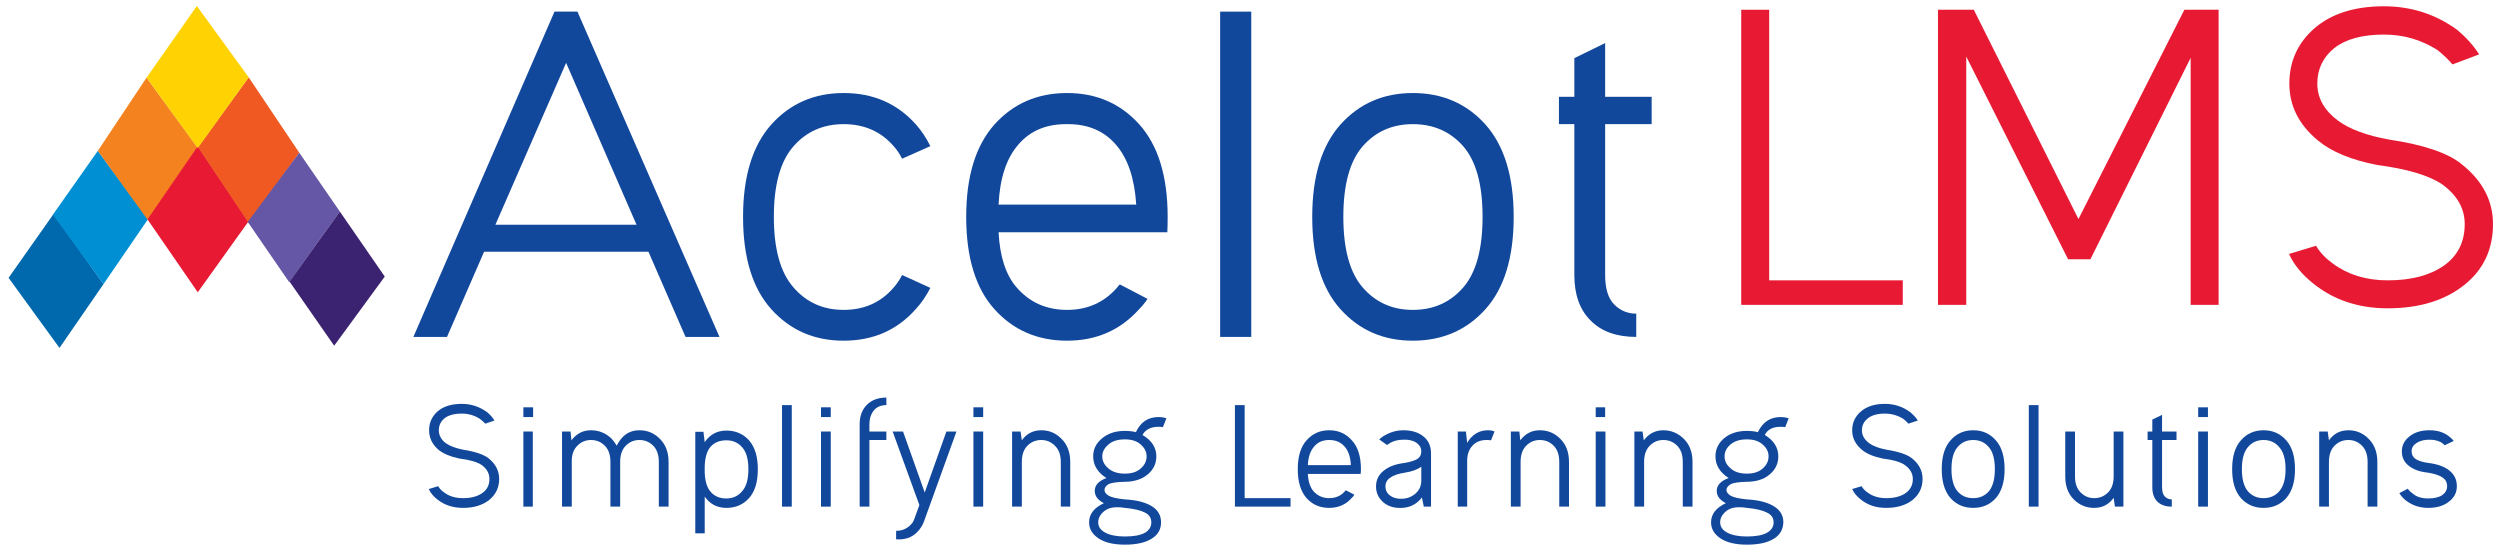
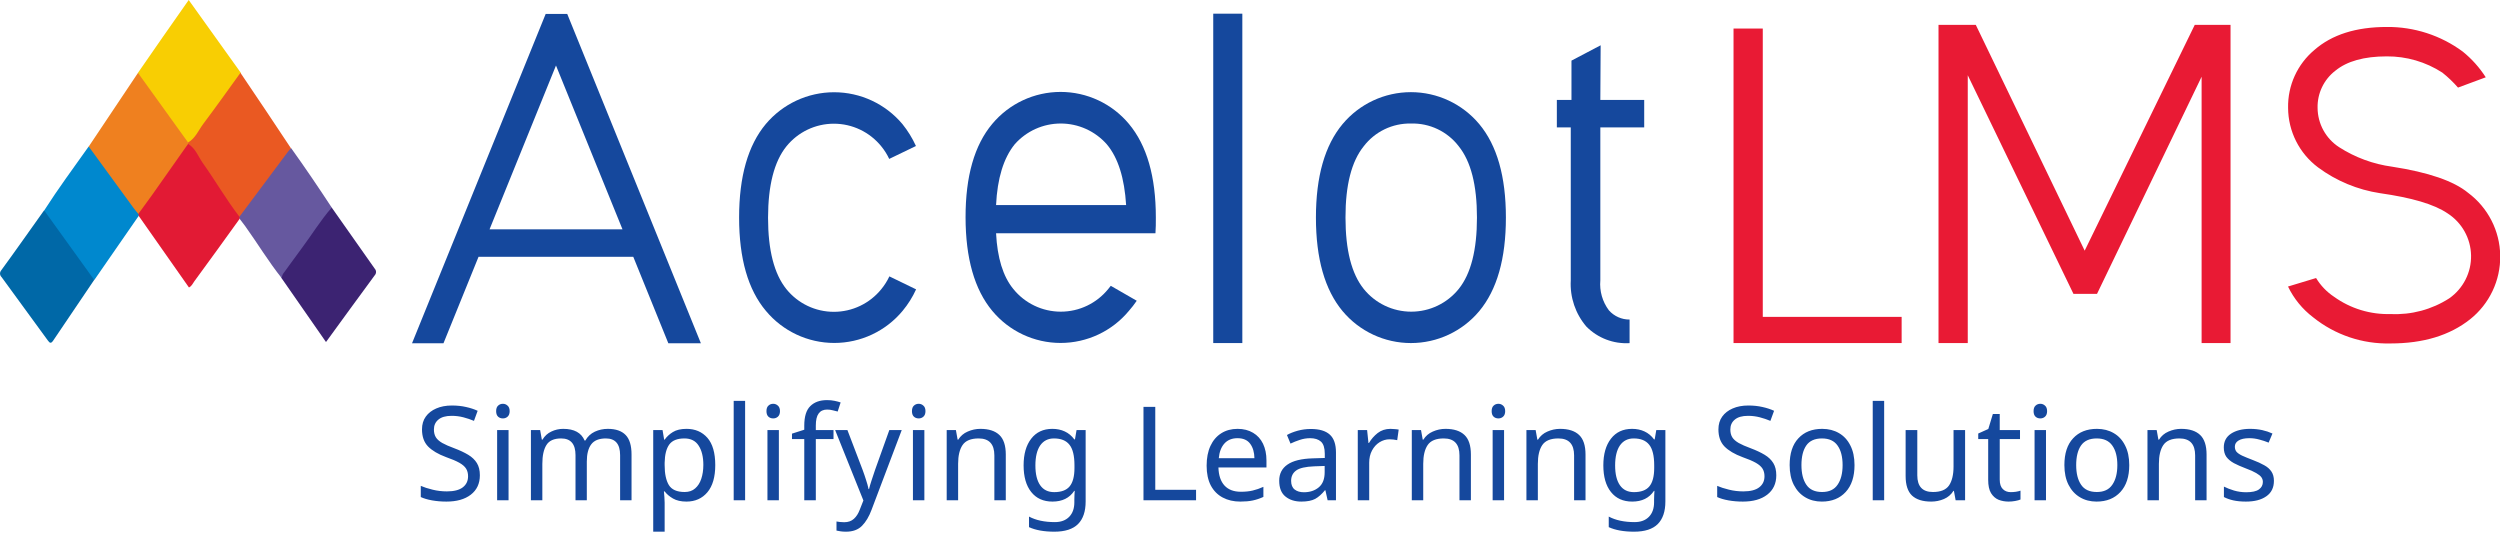
- <svg xmlns="http://www.w3.org/2000/svg" version="1.2" viewBox="0 0 795 175" width="250" height="55">
-   <style>
- 		tspan { white-space:pre } 
- 		.s0 { fill: #12489c } 
- 		.s1 { fill: #0068ad } 
- 		.s2 { fill: #008fd3 } 
- 		.s3 { fill: #f4831f } 
- 		.s4 { fill: #e81a33 } 
- 		.s5 { fill: #f05a22 } 
- 		.s6 { fill: #6557a5 } 
- 		.s7 { fill: #3c2371 } 
- 		.s8 { fill: #ffd303 } 
- 		.t9 { font-size: 60px;fill: #ff2d2a;font-family: "Ogonek" } 
- 		.t10 { font-size: 21px;fill: #0840a0;font-family: "Ogonek" } 
- 	</style>
-   <g id="Layer 1">
-     <path id="&lt;Compound Path&gt;" fill-rule="evenodd" class="s0" d="m153.8 80.1l-11.8 27.1h-10.7l44.9-103.5h7.3l45.2 103.5h-10.8l-11.8-27.1zm48.5-8.6l-22.4-51.5-22.5 51.5z" />
-     <path id="&lt;Compound Path&gt;" class="s0" d="m286.8 87.5l9 4.1q-2 3.9-4.6 6.7-8.9 10.1-23 10.1-14 0-23-10-9-10-9-29.4 0-19.3 9-29.4 9-10 23-10 14.1 0 23 10 2.6 2.9 4.6 6.9l-9 4q-1.1-2.2-2.6-3.9-6.1-7.1-16-7.1-9.8 0-16 7.1-6.2 7.1-6.2 22.4 0 15.3 6.2 22.4 6.2 7.2 16 7.2 9.9 0 16-7.2 1.5-1.7 2.6-3.9z" />
-     <path id="&lt;Compound Path&gt;" fill-rule="evenodd" class="s0" d="m317.5 73.9q0.6 11.6 5.7 17.5 6.2 7.2 16.1 7.2 9.8 0 16-7.2 0.3-0.5 0.8-0.9l8.8 4.6q-1.2 1.8-2.6 3.2-9 10.1-23 10.1-14.1 0-23.1-10-9-10-9-29.4 0-19.3 9-29.4 9-10 23.1-10 14 0 23 10 9 10.1 9 29.4 0 2.6-0.1 4.9zm43.8-8.8q-0.8-12.6-6.5-19.1-5.7-6.6-15.5-6.5-9.9-0.1-15.5 6.5-5.7 6.5-6.3 19.1z" />
-     <path id="&lt;Compound Path&gt;" class="s0" d="m397.9 3.7v103.5h-9.9v-103.5z" />
-     <path id="&lt;Compound Path&gt;" fill-rule="evenodd" class="s0" d="m472.4 39.6q9 10.1 9 29.4 0 19.4-9 29.4-9 10-23.1 10-14 0-23-10-9-10-9-29.4 0-19.3 9-29.4 9-10 23-10 14.1 0 23.1 10zm-23.1-0.1q-9.8 0-16 7.1-6.1 7.1-6.1 22.4 0 15.3 6.1 22.4 6.2 7.2 16 7.2 9.9 0 16.1-7.2 6.1-7.1 6.1-22.4 0-15.3-6.1-22.4-6.2-7.1-16.1-7.1z" />
-     <path id="&lt;Compound Path&gt;" class="s0" d="m510.5 30.8h14.8v8.7h-14.8v48q0 6.5 2.9 9.4 2.9 2.9 7 2.9v7.4q-9.4 0-14.5-5.2-5.2-5.1-5.2-14.5v-48h-4.9v-8.7h4.9v-12.3l9.8-4.8z" />
-     <g id="&lt;Group&gt;">
-       <path id="&lt;Path&gt;" class="s1" d="m18.7 110.7l-16.2-22.3 14.3-20.3 15.9 22.3z" />
-       <path id="&lt;Path&gt;" class="s2" d="m32.7 90.4l-16.1-22.1 14.3-20.3 16 21.7z" />
-       <path id="&lt;Path&gt;" class="s3" d="m46.8 70l-15.9-22 15.5-23.3 16.2 22.2z" />
-       <path id="&lt;Path&gt;" class="s4" d="m62.7 93l-16-23.2 16-23.3 16.1 24z" />
-       <path id="&lt;Path&gt;" class="s5" d="m78.9 71l-16.1-24.2 16.1-22.2 16.1 24z" />
-       <path id="&lt;Path&gt;" class="s6" d="m91.8 89.8l-13.2-19.2 16.4-22 12.9 18.7z" />
-       <path id="&lt;Path&gt;" class="s7" d="m106.1 110l-14.2-20.4 16-22.3 14.3 20.7z" />
-       <path id="&lt;Path&gt;" class="s8" d="m62.7 47.1l-16.3-22.4 16-22.8 16.5 22.7z" />
+ <svg xmlns="http://www.w3.org/2000/svg" viewBox="0 0 317.95 68.55">
+   <defs>
+     <style>.cls-1{fill:#e21a34;}.cls-2{fill:#f8ce03;}.cls-3{fill:#ea5922;}.cls-4{fill:#ef801f;}.cls-5{fill:#3c2372;}.cls-6{fill:#0088ce;}.cls-7{fill:#0068a7;}.cls-8{fill:#66589f;}.cls-11,.cls-9{fill:#15489d;}.cls-10{fill:#e91a34;}.cls-11{font-size:16.64px;font-family:Ogonek;}</style>
+   </defs>
+   <g id="Layer_2" data-name="Layer 2">
+     <g id="Layer_1-2" data-name="Layer 1">
+       <path class="cls-1" d="M30.47,27.84q-2.87,4-5.75,7.93c-.2.27-.33.62-.69.79l-6.4-9.12a.23.23,0,0,1-.14-.22,8.89,8.89,0,0,1,1.23-1.93c1.41-2.11,2.9-4.15,4.31-6.25.23-.34.41-.74.87-.86s.67.32.88.63c1.91,2.88,3.86,5.73,5.73,8.63A.36.36,0,0,1,30.47,27.84Z" />
+       <path class="cls-2" d="M17.54,9.27C19.65,6.23,21.75,3.18,24,0c2.27,3.16,4.45,6.21,6.63,9.26a1.8,1.8,0,0,1-.46,1q-2.64,3.62-5.24,7.24c-.22.32-.41.76-.95.66a1.3,1.3,0,0,1-.63-.57Q20.62,14,18,10.29A1.4,1.4,0,0,1,17.54,9.27Z" />
+       <path class="cls-3" d="M23.92,18.12c.95-.55,1.33-1.57,1.95-2.39,1.6-2.13,3.15-4.31,4.71-6.47Q33.79,14,37,18.85a1.56,1.56,0,0,1-.4.86c-1.83,2.47-3.65,4.95-5.51,7.4-.15.21-.25.55-.64.45-1.68-2.18-3.05-4.57-4.64-6.8-.6-.84-.93-1.9-1.89-2.46C23.86,18.23,23.86,18.17,23.92,18.12Z" />
+       <path class="cls-4" d="M23.92,18.12c0,.06,0,.12,0,.18-1.54,2.18-3.06,4.36-4.6,6.53-.57.8-1.16,1.59-1.73,2.38-.36.06-.51-.22-.67-.44-1.73-2.41-3.48-4.8-5.2-7.2a1.6,1.6,0,0,1-.43-.94l6.26-9.36Z" />
+       <path class="cls-5" d="M42.19,26.4l5.47,7.77a.62.62,0,0,1,0,.84c-2.05,2.78-4.08,5.58-6.2,8.49l-5.62-8.08c-.27-.41,0-.72.2-1,1.77-2.41,3.48-4.86,5.23-7.28C41.51,26.8,41.66,26.34,42.19,26.4Z" />
+       <path class="cls-6" d="M11.28,18.63,17,26.47c.18.25.4.49.6.74l.05.23L12,35.6c-.36-.05-.52-.35-.71-.6-1.82-2.44-3.57-4.93-5.39-7.38-.19-.25-.4-.51-.27-.87C7.39,24,9.37,21.32,11.28,18.63Z" />
+       <path class="cls-7" d="M5.61,26.75l5.7,7.92.67.93L6.77,43.31c-.27.4-.43.35-.68,0Q3.15,39.26.2,35.24a.62.62,0,0,1-.06-.84C2,31.86,3.79,29.3,5.61,26.75Z" />
+       <path class="cls-8" d="M42.19,26.4c-1.43,1.63-2.55,3.49-3.85,5.22-.75,1-1.45,2-2.19,3a1.11,1.11,0,0,0-.3.78c-1.7-2.12-3.1-4.46-4.68-6.66l-.7-.92,0-.28,6.18-8.28a5,5,0,0,1,.37-.43C38.8,21.31,40.51,23.84,42.19,26.4Z" />
+       <path class="cls-9" d="M60.86,32.66l-4.46,11h-4l17-41.89h2.74l17,41.89H85l-4.46-11Zm18.31-3.49L70.71,8.33,62.26,29.17Z" />
+       <path class="cls-9" d="M113.11,35.15l3.4,1.65a12.21,12.21,0,0,1-1.72,2.74,11.3,11.3,0,0,1-17.38,0Q94,35.5,94,27.67t3.39-11.89a11.35,11.35,0,0,1,17.38,0,13.07,13.07,0,0,1,1.72,2.79l-3.4,1.64a7.58,7.58,0,0,0-1-1.59,7.76,7.76,0,0,0-12.08,0q-2.32,2.89-2.33,9.07c0,4.13.78,7.15,2.33,9.08a7.76,7.76,0,0,0,12.08,0A7.66,7.66,0,0,0,113.11,35.15Z" />
+       <path class="cls-9" d="M126.68,29.67c.16,3.12.88,5.48,2.19,7.08a7.76,7.76,0,0,0,12.08,0,3.74,3.74,0,0,1,.32-.4l3.3,1.9a12.85,12.85,0,0,1-1,1.29,11.29,11.29,0,0,1-17.37,0q-3.39-4.07-3.4-11.9t3.4-11.89a11.32,11.32,0,0,1,17.37,0Q147,19.85,147,27.67c0,.7,0,1.37-.05,2Zm16.54-3.59c-.21-3.39-1-6-2.46-7.73a7.81,7.81,0,0,0-11.71,0q-2.13,2.64-2.37,7.73Z" />
+       <path class="cls-9" d="M158,1.74V43.63H154.3V1.74Z" />
+       <path class="cls-9" d="M188.13,15.78q3.39,4.06,3.39,11.89t-3.39,11.9a11.33,11.33,0,0,1-17.38,0q-3.39-4.07-3.39-11.9t3.39-11.89a11.33,11.33,0,0,1,17.38,0Zm-8.69-.07a7.38,7.38,0,0,0-6,2.89q-2.33,2.89-2.32,9.07c0,4.13.77,7.15,2.32,9.08a7.76,7.76,0,0,0,12.08,0c1.55-1.93,2.32-4.95,2.32-9.08s-.77-7.14-2.32-9.07A7.38,7.38,0,0,0,179.44,15.71Z" />
+       <path class="cls-9" d="M203.53,12.71h5.58V16.2h-5.58V35.65a5.55,5.55,0,0,0,1.09,3.82,3.48,3.48,0,0,0,2.63,1.17v3a7.14,7.14,0,0,1-5.48-2.09,8.32,8.32,0,0,1-2-5.89V16.2H198V12.71h1.86v-5l3.71-1.95Z" />
+       <path class="cls-10" d="M220.47,43.63v-40h3.72V40.3h17.66v3.33Z" />
+       <path class="cls-10" d="M250.26,9.57V43.63h-3.72V3.16h4.74l13.85,28.72,14-28.72h4.55V43.63H280V9.76L266.7,37.37h-3Z" />
+       <path class="cls-10" d="M294.81,21.29A9.5,9.5,0,0,1,291,13.71a9.36,9.36,0,0,1,3.35-7.36q3.34-2.92,9.2-2.92a16,16,0,0,1,9.66,3.13,13.74,13.74,0,0,1,2.93,3.27l-3.53,1.31a15.14,15.14,0,0,0-2-1.91,12.83,12.83,0,0,0-7.06-2.06Q299.23,7.17,297,9a5.8,5.8,0,0,0-2.25,4.72,6,6,0,0,0,2.74,5,16.61,16.61,0,0,0,6.74,2.48c4.61.71,7.84,1.82,9.66,3.32a10.15,10.15,0,0,1,.24,16.1q-3.87,3.06-10.09,3.06a15.1,15.1,0,0,1-9.85-3.32,10.78,10.78,0,0,1-3.2-3.92l3.57-1.08a7.52,7.52,0,0,0,2.28,2.38,11.74,11.74,0,0,0,7.2,2.2,12.64,12.64,0,0,0,7.46-2,6.51,6.51,0,0,0-.21-10.8c-1.73-1.18-4.6-2-8.59-2.57A17.71,17.71,0,0,1,294.81,21.29Z" />
+       <text class="cls-11" transform="translate(52.67 63.62)">Simplifying Learning Solutions</text>
    </g>
-     <g id="&lt;Group&gt;">
-       <path id="&lt;Compound Path&gt;" class="s4" d="m553.8 97v-93.9h8.9v86.1h42.5v7.8z" />
-       <path id="&lt;Compound Path&gt;" class="s4" d="m625.4 18v79h-9v-93.9h11.4l33.3 66.6 33.7-66.6h10.9v93.9h-8.9v-78.6l-31.9 64.1h-7.1z" />
-       <path id="&lt;Compound Path&gt;" class="s4" d="m737.3 44.7q-9.1-7.5-9.1-18.1 0-10.6 8-17.6 8.1-7 22.1-7 13 0 23.3 7.5 4.3 3.6 7 7.8l-8.5 3.2q-2.1-2.5-4.8-4.6-7.7-4.9-17-4.9-10.3 0-15.8 4.3-5.4 4.4-5.4 11.3 0 6.9 6.6 11.8 5.6 4.1 16.2 6 16.7 2.5 23.2 7.9 9.9 7.9 9.9 19 0 12.2-9.3 19.5-9.3 7.3-24.2 7.3-13.9 0-23.7-7.9-5.4-4.3-7.7-9.4l8.6-2.6q1.8 3.1 5.4 5.7 7.2 5.3 17.4 5.3 11.2 0 17.9-4.7 6.6-4.7 6.6-13.2 0-7.4-7.1-12.6-6.3-4.3-20.7-6.2-12.4-2.4-18.9-7.8z" />
-     </g>
-     <g id="&lt;Group&gt;">
-       <path id="&lt;Compound Path&gt;" class="s0" d="m139.4 143.2q-3.1-2.6-3.1-6.3 0-3.6 2.7-6 2.8-2.4 7.7-2.4 4.4 0 8 2.6 1.5 1.2 2.4 2.7l-2.9 1q-0.8-0.8-1.7-1.5-2.6-1.7-5.8-1.7-3.6 0-5.5 1.5-1.8 1.5-1.8 3.8 0 2.4 2.2 4.1 2 1.4 5.6 2.1 5.7 0.9 8 2.7 3.4 2.7 3.4 6.6 0 4.1-3.2 6.7-3.2 2.5-8.3 2.5-4.8 0-8.2-2.7-1.9-1.5-2.7-3.3l3-0.9q0.6 1.1 1.9 2 2.4 1.8 6 1.8 3.8 0 6.1-1.6 2.3-1.6 2.3-4.5 0-2.6-2.4-4.4-2.2-1.5-7.2-2.1-4.2-0.9-6.5-2.7z" />
-       <path id="&lt;Compound Path&gt;" class="s0" d="m166.3 132.7v-3.1h3.1v3.1zm3 4.6v23.9h-3v-23.9z" />
-       <path id="&lt;Compound Path&gt;" class="s0" d="m181.7 146.6v14.6h-3.1v-23.9h2.7l0.3 2.8q2.4-3.2 6.2-3.2 3.8 0 6.6 2.7 0.9 1 1.6 2.2 0.4-0.8 1.1-1.8 2.3-3.1 6.1-3.1 3.9 0 6.6 2.8 2.7 2.7 2.7 7.3v14.2h-3.1v-14.2q0-3.4-1.8-5.2-1.8-1.8-4.4-1.8-2.5 0-4.3 1.8-1.8 1.8-1.8 5.2v14.2h-3.1v-14.2q0-3.4-1.8-5.2-1.8-1.8-4.4-1.8-2.5 0-4.3 1.8-1.8 1.8-1.8 4.8z" />
-       <path id="&lt;Compound Path&gt;" fill-rule="evenodd" class="s0" d="m230.9 137q4.4 0 7.2 3.1 2.8 3.2 2.8 9.2 0 6.1-2.8 9.2-2.8 3.1-7.2 3.1-4.4 0-6.9-3.6v11.7h-3v-32.3h2.6l0.4 3.3q2.5-3.7 6.9-3.7zm-4.9 19.6q1.8 2 4.9 2 3.1 0 5-2.3 2-2.2 2-7 0-4.8-2-7-1.9-2.2-5-2.2-3.1 0-4.9 1.9-1.8 1.9-2 6.2v2.3q0.2 4.2 2 6.1z" />
-       <path id="&lt;Compound Path&gt;" class="s0" d="m251.7 128.9v32.3h-3.1v-32.3z" />
-       <path id="&lt;Compound Path&gt;" class="s0" d="m261 132.7v-3.1h3.1v3.1zm3.1 4.6v23.9h-3.1v-23.9z" />
-       <path id="&lt;Compound Path&gt;" class="s0" d="m276.4 140v21.2h-3.1v-26.2q0-3.9 2.3-6.2 2.3-2.3 6.2-2.3v2.4q-2.6 0-4 1.7-1.4 1.8-1.4 4.4v2.3h5.4v2.7z" />
-       <path id="&lt;Compound Path&gt;" class="s0" d="m292.3 160.7l-8.5-23.4h3.3l6.9 19.4 6.9-19.4h3.2l-10.4 28.8q-0.7 1.8-2.1 3.2-2.5 2.6-6.7 2.3v-2.7q2.7 0 4.5-1.8 0.9-0.8 1.3-2z" />
-       <path id="&lt;Compound Path&gt;" class="s0" d="m309.5 132.7v-3.1h3.1v3.1zm3.1 4.6v23.9h-3.1v-23.9z" />
-       <path id="&lt;Compound Path&gt;" class="s0" d="m324.9 147v14.2h-3.1v-23.9h2.7l0.4 2.8q2.3-3.2 6.2-3.2 3.8 0 6.5 2.8 2.7 2.7 2.7 7.3v14.2h-3v-14.2q0-3.4-1.9-5.2-1.8-1.8-4.3-1.8-2.6 0-4.4 1.8-1.8 1.8-1.8 5.2z" />
-       <path id="&lt;Compound Path&gt;" fill-rule="evenodd" class="s0" d="m361.2 137.5q2.2-4.8 7.2-4.8 1.4 0 2.5 0.4l-1.1 2.8q-0.7-0.1-1.4-0.1-3.7 0-5.1 2.6 4.4 2.6 4.4 6.8 0 3.5-2.8 5.8-2.8 2.3-7.4 2.3-3.8 0.1-5.1 0.8-1.2 0.8-1.2 1.8 0 1 1.3 1.8 1.3 0.8 5.2 1.2 5.6 0.3 8.6 2.2 2.9 1.8 2.9 5.1 0 3.4-3 5.2-3 1.9-8.5 1.9-5.4 0-8.4-2-3-2-3-5.1 0-3.9 4.7-6.1-2.9-1.5-2.9-3.9 0-2.7 3.7-4.1-4.2-2.7-4.2-6.9 0-3.4 2.8-5.7 2.8-2.4 7.3-2.4 1.9 0 3.5 0.4zm-3.5 24.1q-4.3-0.7-6.4 0.9-2.1 1.6-2.1 3.7 0 2.1 2.3 3.3 2.3 1.2 6.2 1.2 4.3 0 6.4-1.2 2-1.2 2-3.3 0-2.1-2-3.1-2.1-1.1-6.4-1.5zm0-21.8q-3.5 0-5.3 1.7-1.9 1.6-1.9 3.7 0 2.2 1.9 3.8 1.9 1.7 5.3 1.7 3.3 0 5.1-1.7 1.8-1.6 1.8-3.8 0-2.1-1.8-3.7-1.8-1.7-5.1-1.7z" />
-       <path id="&lt;Compound Path&gt;" class="s0" d="m392.7 161.2v-32.3h3.1v29.6h14.6v2.7z" />
-       <path id="&lt;Compound Path&gt;" fill-rule="evenodd" class="s0" d="m415.9 150.8q0.2 3.6 1.8 5.5 2 2.2 5 2.2 3.1 0 5-2.2 0.2-0.2 0.3-0.3l2.7 1.4q-0.3 0.6-0.8 1-2.8 3.2-7.2 3.2-4.4 0-7.2-3.1-2.8-3.2-2.8-9.2 0-6.1 2.8-9.2 2.8-3.2 7.2-3.2 4.4 0 7.2 3.2 2.9 3.1 2.9 9.2 0 0.8-0.1 1.5zm13.7-2.8q-0.2-3.9-2-5.9-1.8-2.1-4.9-2.1-3.1 0-4.8 2.1-1.8 2-2 5.9z" />
-       <path id="&lt;Compound Path&gt;" fill-rule="evenodd" class="s0" d="m452.2 158.3q-2.4 3.1-6.3 3.3-3.7 0.2-6-1.8-2.3-2-2.3-5 0-3.1 2.4-5 2.4-2 6.7-2.5 2.8-0.5 4.1-1.3 1.2-0.8 1.2-2.4 0-1.6-1.5-2.7-1.6-1.1-4.2-1-2.6 0-4.5 1.2-0.4 0.3-0.7 0.5l-2.5-1.8q0.3-0.3 1-0.8 3.2-2.1 6.7-2.1 3.9 0 6.3 1.9 2.5 1.9 2.5 5.5v16.9h-2.3zm-0.2-9.8q-1.9 1.4-5.3 1.9-3.1 0.5-4.6 1.6-1.5 1-1.5 2.8 0 1.8 1.5 2.9 1.5 1.1 3.8 1 2.5-0.1 4.3-1.7 1.8-1.6 1.8-4.1z" />
-       <path id="&lt;Compound Path&gt;" class="s0" d="m466.6 146.6v14.6h-3v-23.9h2.6l0.4 3.6q2.4-4 6.6-4 1.3 0 2.1 0.4l-1.1 2.8q-0.7-0.1-1.4-0.1-2.9 0-4.5 1.8-1.7 1.8-1.7 4.8z" />
-       <path id="&lt;Compound Path&gt;" class="s0" d="m483.6 147v14.2h-3.1v-23.9h2.7l0.3 2.8q2.4-3.2 6.2-3.2 3.9 0 6.6 2.8 2.7 2.7 2.7 7.3v14.2h-3.1v-14.2q0-3.4-1.8-5.2-1.8-1.8-4.4-1.8-2.5 0-4.3 1.8-1.8 1.8-1.8 5.2z" />
-       <path id="&lt;Compound Path&gt;" class="s0" d="m507.5 132.7v-3.1h3v3.1zm3.1 4.6v23.9h-3.1v-23.9z" />
-       <path id="&lt;Compound Path&gt;" class="s0" d="m522.9 147v14.2h-3.1v-23.9h2.6l0.4 2.8q2.4-3.2 6.2-3.2 3.8 0 6.6 2.8 2.7 2.7 2.7 7.3v14.2h-3.1v-14.2q0-3.4-1.8-5.2-1.8-1.8-4.4-1.8-2.5 0-4.3 1.8-1.8 1.8-1.8 5.2z" />
-       <path id="&lt;Compound Path&gt;" fill-rule="evenodd" class="s0" d="m559.1 137.5q2.3-4.8 7.2-4.8 1.4 0 2.6 0.4l-1.1 2.8q-0.7-0.1-1.5-0.1-3.7 0-5 2.6 4.3 2.6 4.3 6.8 0 3.5-2.8 5.8-2.7 2.3-7.4 2.3-3.8 0.1-5 0.8-1.3 0.8-1.3 1.8 0 1 1.3 1.8 1.3 0.8 5.2 1.2 5.6 0.3 8.6 2.2 3 1.8 3 5.1-0.1 3.4-3 5.2-3 1.9-8.6 1.9-5.4 0-8.4-2-3-2-3-5.1 0-3.9 4.7-6.1-2.9-1.5-2.9-3.9 0-2.7 3.8-4.1-4.2-2.7-4.2-6.9 0-3.4 2.7-5.7 2.8-2.4 7.3-2.4 1.9 0 3.5 0.4zm-3.5 24.1q-4.3-0.7-6.4 0.9-2.1 1.6-2.1 3.7 0 2.1 2.3 3.3 2.3 1.2 6.2 1.2 4.3 0 6.4-1.2 2.1-1.2 2.1-3.3 0-2.1-2.1-3.1-2.1-1.1-6.4-1.5zm0-21.8q-3.4 0-5.3 1.7-1.8 1.6-1.8 3.7 0 2.2 1.9 3.8 1.8 1.7 5.2 1.7 3.3 0 5.1-1.7 1.8-1.6 1.8-3.8 0-2.1-1.8-3.7-1.8-1.7-5.1-1.7z" />
-       <path id="&lt;Compound Path&gt;" class="s0" d="m592.3 143.2q-3.2-2.6-3.2-6.3 0-3.6 2.8-6 2.8-2.4 7.6-2.4 4.5 0 8 2.6 1.5 1.2 2.5 2.7l-3 1q-0.7-0.8-1.6-1.5-2.7-1.7-5.9-1.7-3.5 0-5.4 1.5-1.9 1.5-1.9 3.8 0 2.4 2.3 4.1 1.9 1.4 5.6 2.1 5.7 0.9 8 2.7 3.4 2.7 3.4 6.6 0 4.1-3.2 6.7-3.2 2.5-8.4 2.5-4.8 0-8.1-2.7-1.9-1.5-2.7-3.3l3-0.9q0.6 1.1 1.9 2 2.4 1.8 5.9 1.8 3.9 0 6.2-1.6 2.3-1.6 2.3-4.5 0-2.6-2.5-4.4-2.1-1.5-7.1-2.1-4.3-0.9-6.5-2.7z" />
-       <path id="&lt;Compound Path&gt;" fill-rule="evenodd" class="s0" d="m634.8 140.1q2.8 3.1 2.8 9.2 0 6-2.8 9.2-2.8 3.1-7.2 3.1-4.4 0-7.2-3.1-2.8-3.2-2.8-9.2 0-6.1 2.8-9.2 2.8-3.2 7.2-3.2 4.4 0 7.2 3.2zm-7.2-0.1q-3.1 0-5 2.3-1.9 2.2-1.9 7 0 4.7 1.9 7 1.9 2.2 5 2.2 3.1 0 5-2.2 1.9-2.3 1.9-7 0-4.8-1.9-7-1.9-2.3-5-2.3z" />
-       <path id="&lt;Compound Path&gt;" class="s0" d="m648.4 128.9v32.3h-3.1v-32.3z" />
-       <path id="&lt;Compound Path&gt;" class="s0" d="m672.3 151.6v-14.3h3.1v23.9h-2.7l-0.4-2.8q-2.3 3.2-6.2 3.2-3.8 0-6.5-2.7-2.7-2.7-2.7-7.3v-14.3h3.1v14.3q0 3.3 1.8 5.1 1.8 1.8 4.3 1.8 2.6 0 4.4-1.8 1.8-1.8 1.8-5.1z" />
-       <path id="&lt;Compound Path&gt;" class="s0" d="m687.7 137.3h4.6v2.7h-4.6v15q0 2.1 0.9 3 0.9 0.9 2.2 0.9v2.3q-3 0-4.6-1.6-1.6-1.6-1.6-4.6v-15h-1.5v-2.7h1.5v-3.8l3.1-1.5z" />
-       <path id="&lt;Compound Path&gt;" class="s0" d="m699.2 132.7v-3.1h3.1v3.1zm3.1 4.6v23.9h-3.1v-23.9z" />
-       <path id="&lt;Compound Path&gt;" fill-rule="evenodd" class="s0" d="m727.2 140.1q2.8 3.1 2.8 9.2 0 6-2.8 9.2-2.8 3.1-7.2 3.1-4.4 0-7.2-3.1-2.8-3.2-2.8-9.2 0-6.1 2.8-9.2 2.8-3.2 7.2-3.2 4.4 0 7.2 3.2zm-7.2-0.1q-3.1 0-5 2.3-1.9 2.2-1.9 7 0 4.7 1.9 7 1.9 2.2 5 2.2 3.1 0 5-2.2 2-2.3 2-7 0-4.8-2-7-1.9-2.3-5-2.3z" />
-       <path id="&lt;Compound Path&gt;" class="s0" d="m740.8 147v14.2h-3.1v-23.9h2.7l0.4 2.8q2.3-3.2 6.2-3.2 3.8 0 6.5 2.8 2.7 2.7 2.7 7.3v14.2h-3.1v-14.2q0-3.4-1.8-5.2-1.8-1.8-4.3-1.8-2.6 0-4.4 1.8-1.8 1.8-1.8 5.2z" />
-       <path id="&lt;Compound Path&gt;" class="s0" d="m772.4 150.4q-4-0.4-6.2-2.2-2.2-1.7-2.2-4.6 0-2.9 2.5-4.8 2.4-1.9 6.3-1.9 3.9 0 6.4 2.1 0.8 0.6 1.3 1.3l-2.9 1.4q-0.2-0.3-0.6-0.6-1.6-1.2-4.2-1.2-2.6 0-4.2 1.1-1.5 1-1.5 2.6 0 1.5 1.2 2.4 1.3 0.9 4.1 1.3 4.3 0.5 6.7 2.4 2.4 1.9 2.4 5 0 3-2.5 4.9-2.5 2-6.6 2-4.2 0-7.3-2.5-1.2-1-1.9-2.2l2.7-1.4q0.5 0.8 1.4 1.4 1.8 1.7 5.1 1.7 2.9 0 4.5-1.1 1.5-1.1 1.5-2.8 0-1.8-1.5-2.8-1.5-1-4.5-1.5z" />
-     </g>
-     <path id="&lt;Compound Path&gt;" fill-rule="evenodd" class="s0" d="m-1206.6-210.2l-11.8 27.2h-10.7l44.9-103.5h7.3l45.2 103.5h-10.8l-11.8-27.2zm48.5-8.6l-22.4-51.5-22.5 51.5z" />
-     <path id="&lt;Compound Path&gt;" class="s0" d="m-1073.6-202.8l9 4.1q-2 3.9-4.5 6.8-9 10.1-23.1 10.1-14 0-23-10.1-9-10-9-29.3 0-19.4 9-29.4 9-10.1 23-10.1 14.1 0 23.1 10 2.5 3 4.5 6.9l-9 4.1q-1.1-2.2-2.6-4-6.1-7.1-16-7.1-9.8 0-16 7.1-6.2 7.2-6.2 22.5 0 15.2 6.2 22.4 6.2 7.1 16 7.1 9.9 0 16-7.1 1.5-1.7 2.6-4z" />
-     <path id="&lt;Compound Path&gt;" fill-rule="evenodd" class="s0" d="m-1042.9-216.3q0.6 11.6 5.8 17.5 6.1 7.1 16 7.1 9.8 0 16-7.1 0.3-0.5 0.8-1l8.8 4.7q-1.2 1.7-2.6 3.2-9 10.1-23 10.1-14.1 0-23.1-10.1-9-10-9-29.3 0-19.4 9-29.4 9-10.1 23.1-10.1 14 0 23 10.1 9 10 9 29.4 0 2.5-0.1 4.9zm43.8-8.9q-0.8-12.5-6.5-19.1-5.7-6.5-15.5-6.5-9.9 0-15.5 6.5-5.7 6.6-6.3 19.1z" />
-     <path id="&lt;Compound Path&gt;" class="s0" d="m-962.5-286.5v103.5h-9.9v-103.5z" />
-     <path id="&lt;Compound Path&gt;" fill-rule="evenodd" class="s0" d="m-888-250.6q9 10 9 29.4 0 19.3-9 29.3-9 10.1-23.1 10.1-14 0-23-10.1-9-10-9-29.3 0-19.4 9-29.4 9-10.1 23-10.1 14.1 0 23.1 10.1zm-23.1-0.2q-9.8 0-16 7.1-6.1 7.2-6.1 22.5 0 15.2 6.1 22.4 6.2 7.1 16 7.1 9.9 0 16.1-7.1 6.1-7.2 6.1-22.4 0-15.3-6.1-22.5-6.2-7.1-16.1-7.1z" />
-     <path id="&lt;Compound Path&gt;" class="s0" d="m-849.9-259.4h14.8v8.6h-14.8v48q0 6.6 2.9 9.5 2.9 2.9 7 2.9v7.4q-9.4-0.1-14.5-5.2-5.2-5.2-5.2-14.6v-48h-4.9v-8.6h4.9v-12.3l9.8-4.9z" />
-     <g id="&lt;Group&gt;">
-       <path id="&lt;Path&gt;" class="s1" d="m-1341.7-179.6l-16.2-22.2 14.3-20.3 15.9 22.2z" />
-       <path id="&lt;Path&gt;" class="s2" d="m-1327.7-199.9l-16.1-22.1 14.3-20.3 16 21.7z" />
-       <path id="&lt;Path&gt;" class="s3" d="m-1313.6-220.3l-15.9-22 15.5-23.3 16.2 22.3z" />
-       <path id="&lt;Path&gt;" class="s4" d="m-1297.6-197.3l-16.1-23.2 16.1-23.2 16 24z" />
-       <path id="&lt;Path&gt;" class="s5" d="m-1281.5-219.2l-16.1-24.2 16.1-22.3 16.1 24z" />
-       <path id="&lt;Path&gt;" class="s6" d="m-1268.6-200.5l-13.2-19.2 16.4-22 12.9 18.8z" />
-       <path id="&lt;Path&gt;" class="s7" d="m-1254.3-180.2l-14.2-20.5 16-22.2 14.3 20.6z" />
-       <path id="&lt;Path&gt;" class="s8" d="m-1297.7-243.2l-16.3-22.4 16.1-22.8 16.4 22.7z" />
-     </g>
-     <text id="LMS " style="transform: matrix(2,0,0,2,-820.034,-193.266)">
-       <tspan x="0" y="0" class="t9">LMS
- </tspan>
-     </text>
-     <text id="Simplifying Learning Solutions " style="transform: matrix(2,0,0,2,-1227.244,-129.049)">
-       <tspan x="0" y="0" class="t10">Simplifying Learning Solutions
- </tspan>
-     </text>
  </g>
</svg>
